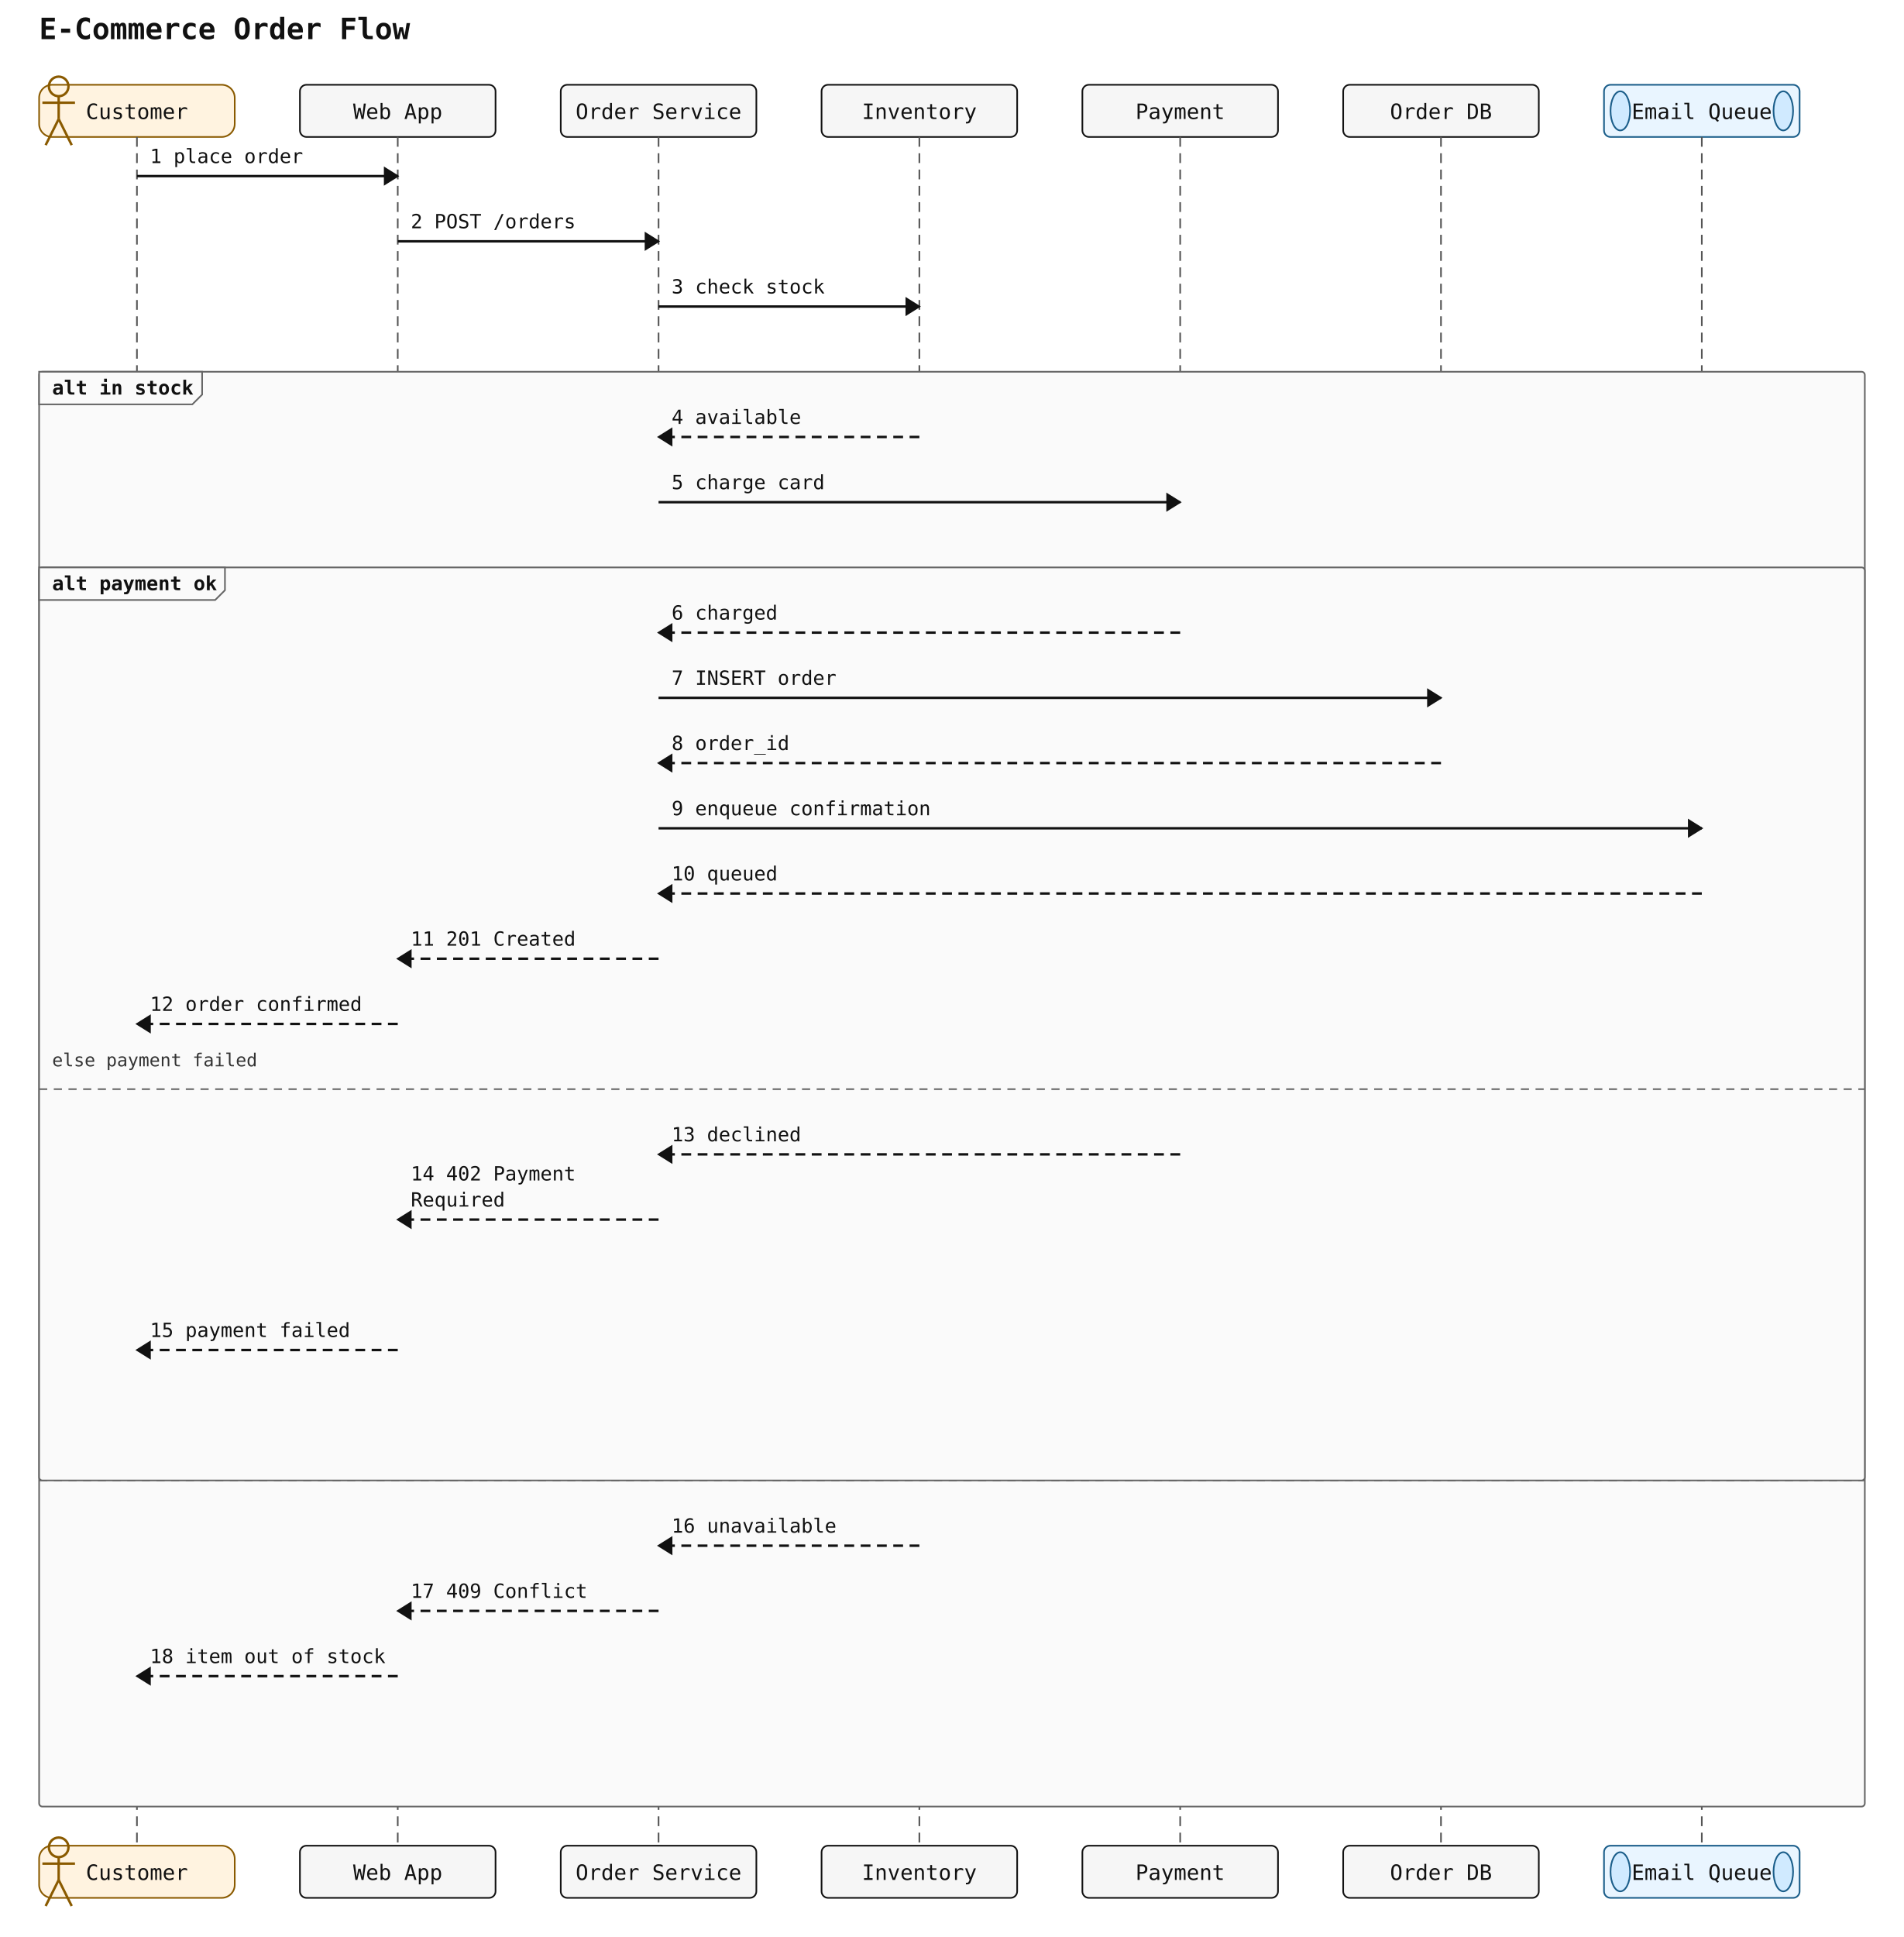
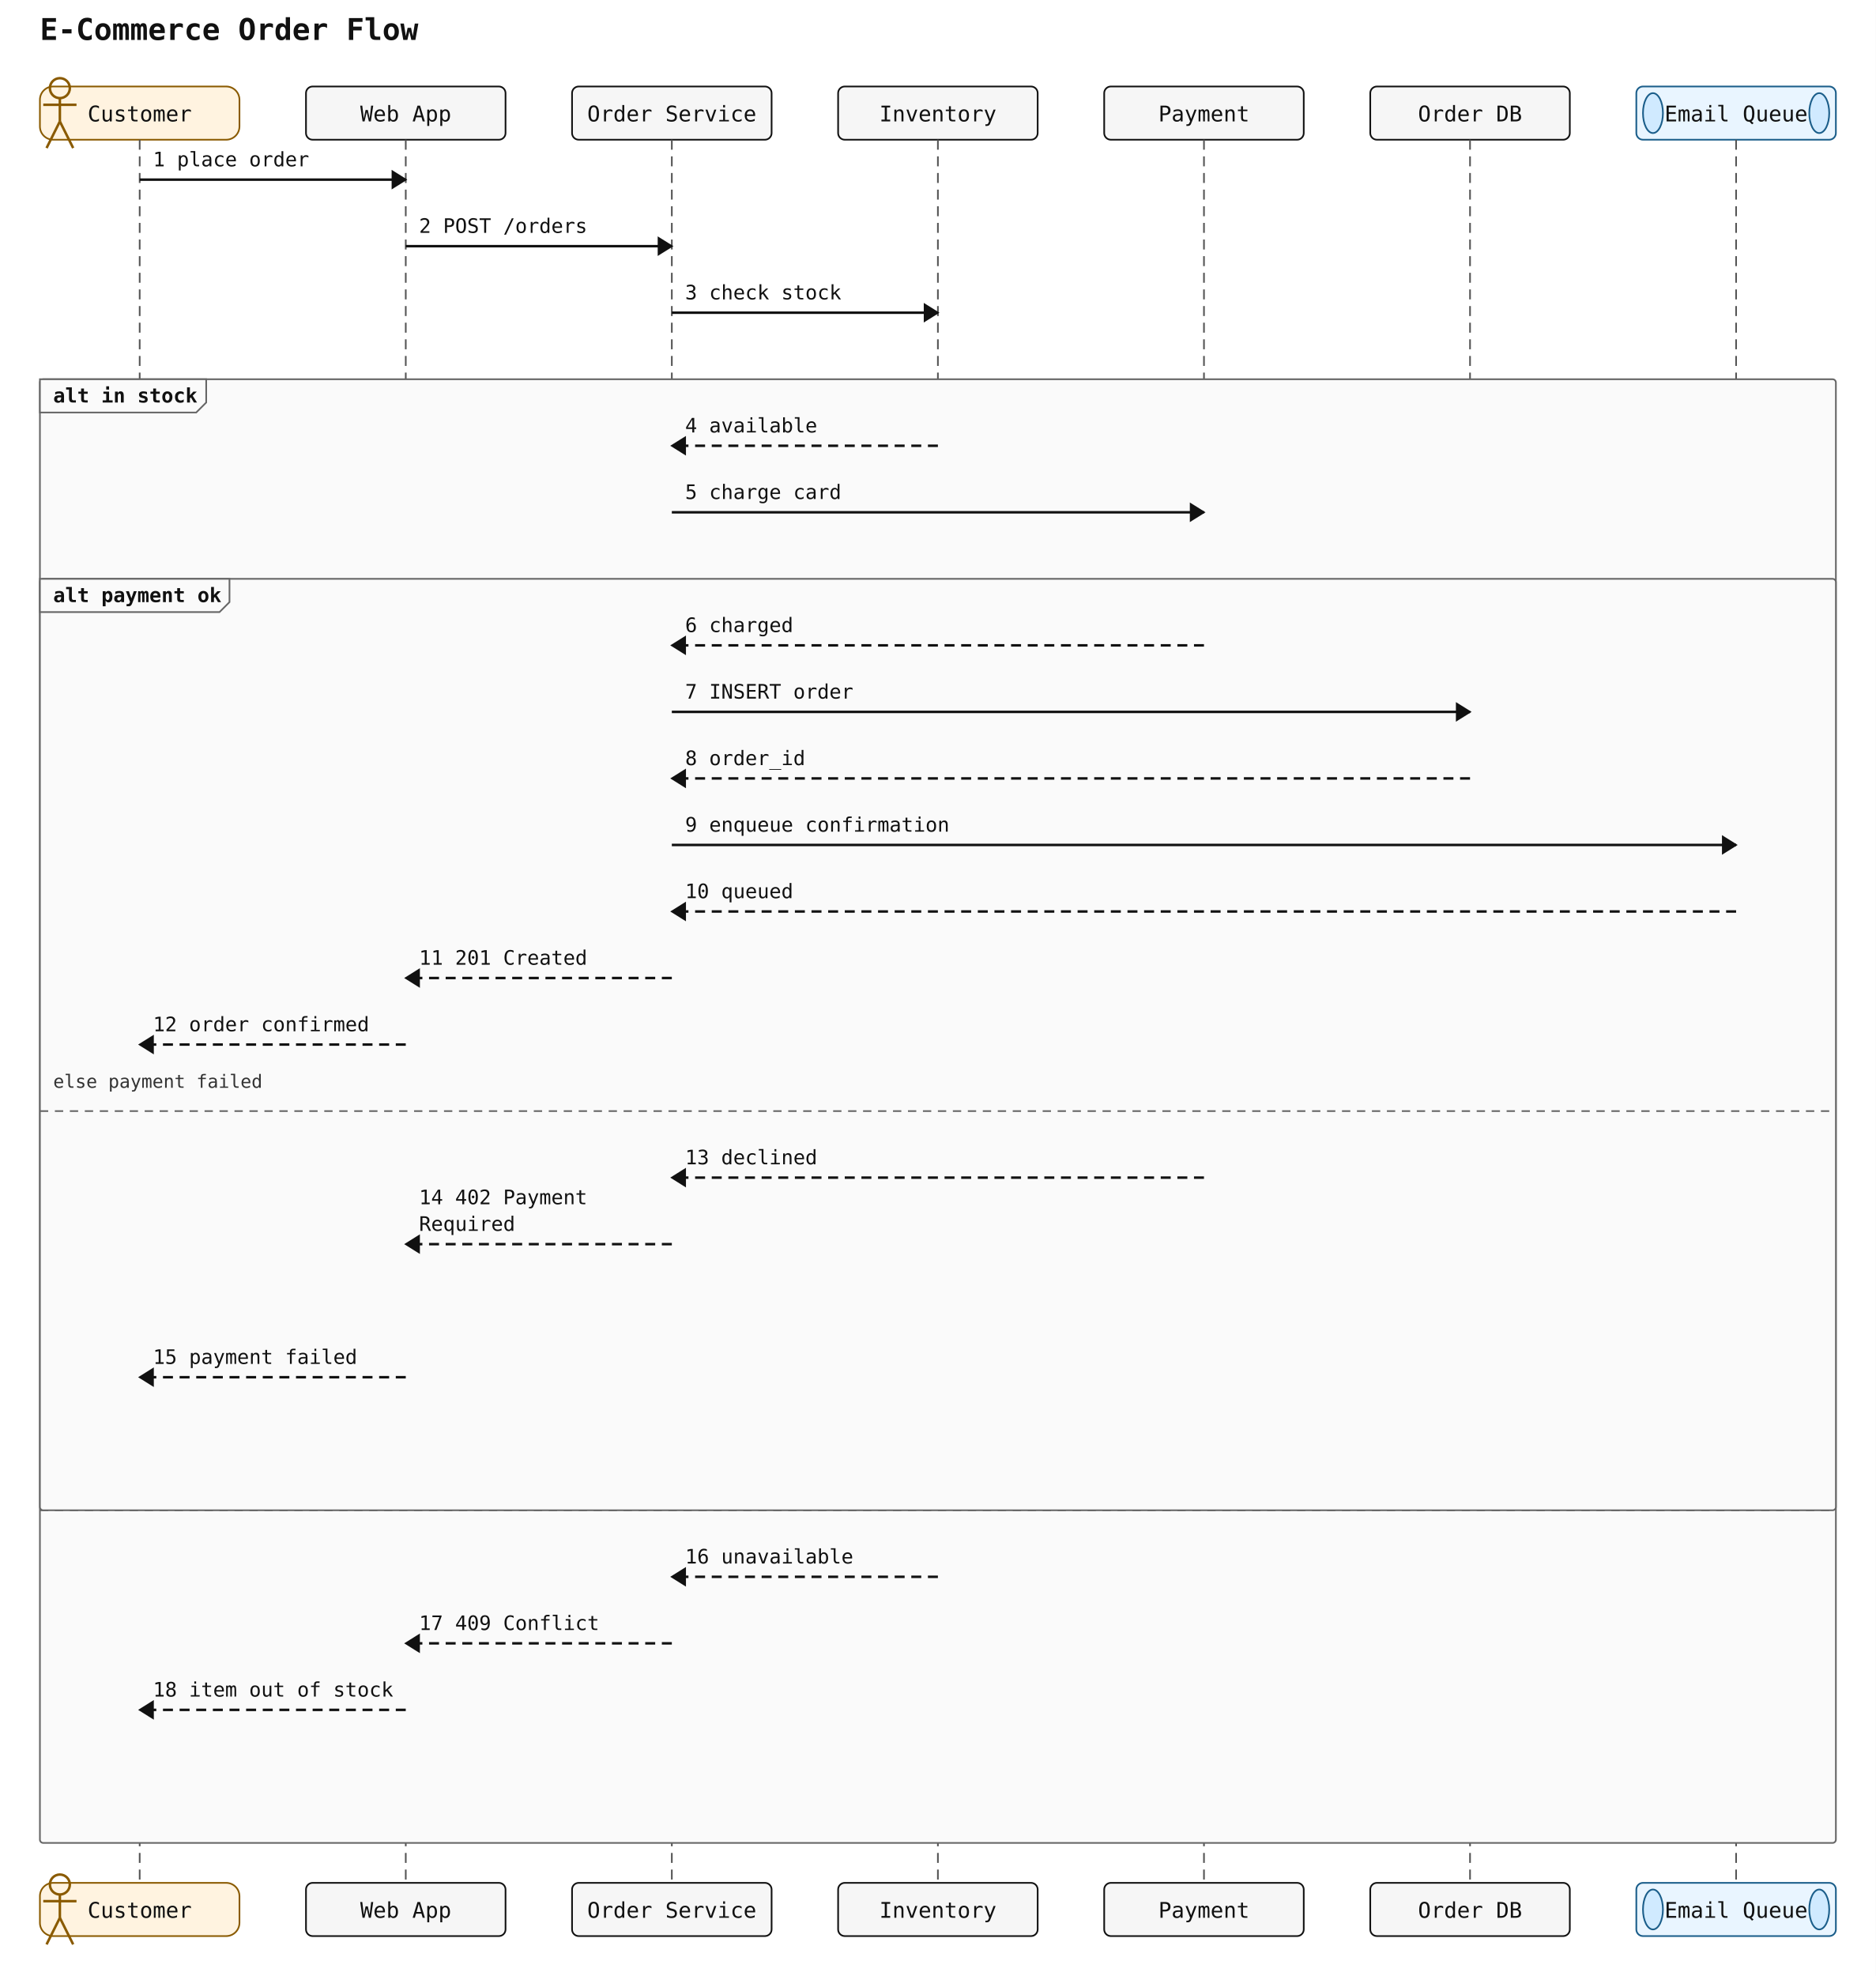
- <svg xmlns="http://www.w3.org/2000/svg" width="1168" height="1188" viewBox="0 0 1168 1188">
+ <svg xmlns="http://www.w3.org/2000/svg" width="1128" height="1188" viewBox="0 0 1128 1188">
  <rect width="100%" height="100%" fill="white" />
  <text x="24" y="24" font-family="monospace" font-size="18" font-weight="600" fill="#111">E-Commerce Order Flow</text>
  <rect x="24" y="52" width="120" height="32" rx="8" ry="8" fill="#fff3e0" stroke="#8a5a00" stroke-width="1" />
  <circle cx="36" cy="53" r="6" fill="none" stroke="#8a5a00" stroke-width="1.5" />
  <line x1="36" y1="59" x2="36" y2="73" stroke="#8a5a00" stroke-width="1.5" />
  <line x1="26" y1="63" x2="46" y2="63" stroke="#8a5a00" stroke-width="1.5" />
  <line x1="36" y1="73" x2="28" y2="89" stroke="#8a5a00" stroke-width="1.5" />
  <line x1="36" y1="73" x2="44" y2="89" stroke="#8a5a00" stroke-width="1.5" />
  <text x="84" y="73" text-anchor="middle" font-family="monospace" font-size="13" fill="#111111">Customer</text>
  <rect x="184" y="52" width="120" height="32" rx="4" ry="4" fill="#f6f6f6" stroke="#111" stroke-width="1" />
  <text x="244" y="73" text-anchor="middle" font-family="monospace" font-size="13" fill="#111111">Web App</text>
  <rect x="344" y="52" width="120" height="32" rx="4" ry="4" fill="#f6f6f6" stroke="#111" stroke-width="1" />
  <text x="404" y="73" text-anchor="middle" font-family="monospace" font-size="13" fill="#111111">Order Service</text>
  <rect x="504" y="52" width="120" height="32" rx="4" ry="4" fill="#f6f6f6" stroke="#111" stroke-width="1" />
  <text x="564" y="73" text-anchor="middle" font-family="monospace" font-size="13" fill="#111111">Inventory</text>
  <rect x="664" y="52" width="120" height="32" rx="4" ry="4" fill="#f6f6f6" stroke="#111" stroke-width="1" />
  <text x="724" y="73" text-anchor="middle" font-family="monospace" font-size="13" fill="#111111">Payment</text>
  <rect x="824" y="52" width="120" height="32" rx="4" ry="4" fill="#f6f6f6" stroke="#111" stroke-width="1" />
  <text x="884" y="73" text-anchor="middle" font-family="monospace" font-size="13" fill="#111111">Order DB</text>
  <rect x="984" y="52" width="120" height="32" rx="4" ry="4" fill="#e9f5ff" stroke="#1b5e8a" stroke-width="1" />
  <ellipse cx="994" cy="68" rx="6" ry="12" fill="#d0eaff" stroke="#1b5e8a" stroke-width="1" />
  <ellipse cx="1094" cy="68" rx="6" ry="12" fill="#d0eaff" stroke="#1b5e8a" stroke-width="1" />
  <text x="1044" y="73" text-anchor="middle" font-family="monospace" font-size="13" fill="#111111">Email Queue</text>
  <line x1="84" y1="84" x2="84" y2="1132" stroke="#555" stroke-width="1" stroke-dasharray="6 4" />
  <line x1="244" y1="84" x2="244" y2="1132" stroke="#555" stroke-width="1" stroke-dasharray="6 4" />
  <line x1="404" y1="84" x2="404" y2="1132" stroke="#555" stroke-width="1" stroke-dasharray="6 4" />
  <line x1="564" y1="84" x2="564" y2="1132" stroke="#555" stroke-width="1" stroke-dasharray="6 4" />
  <line x1="724" y1="84" x2="724" y2="1132" stroke="#555" stroke-width="1" stroke-dasharray="6 4" />
  <line x1="884" y1="84" x2="884" y2="1132" stroke="#555" stroke-width="1" stroke-dasharray="6 4" />
  <line x1="1044" y1="84" x2="1044" y2="1132" stroke="#555" stroke-width="1" stroke-dasharray="6 4" />
-   <rect x="24" y="228" width="1120" height="880" rx="2" ry="2" fill="#fafafa" stroke="#666" stroke-width="1" />
+   <rect x="24" y="228" width="1080" height="880" rx="2" ry="2" fill="#fafafa" stroke="#666" stroke-width="1" />
  <polygon points="24,228 124,228 124,242 118,248 24,248" fill="#fafafa" stroke="#666" stroke-width="1" />
  <text x="32" y="242" font-family="monospace" font-size="12" font-weight="600" fill="#111">alt in stock</text>
-   <line x1="24" y1="908" x2="1144" y2="908" stroke="#666" stroke-width="1" stroke-dasharray="5 4" />
+   <line x1="24" y1="908" x2="1104" y2="908" stroke="#666" stroke-width="1" stroke-dasharray="5 4" />
  <text x="32" y="894" font-family="monospace" font-size="11" fill="#333">else out of stock</text>
-   <rect x="24" y="348" width="1120" height="560" rx="2" ry="2" fill="#fafafa" stroke="#666" stroke-width="1" />
+   <rect x="24" y="348" width="1080" height="560" rx="2" ry="2" fill="#fafafa" stroke="#666" stroke-width="1" />
  <polygon points="24,348 138,348 138,362 132,368 24,368" fill="#fafafa" stroke="#666" stroke-width="1" />
  <text x="32" y="362" font-family="monospace" font-size="12" font-weight="600" fill="#111">alt payment ok</text>
-   <line x1="24" y1="668" x2="1144" y2="668" stroke="#666" stroke-width="1" stroke-dasharray="5 4" />
+   <line x1="24" y1="668" x2="1104" y2="668" stroke="#666" stroke-width="1" stroke-dasharray="5 4" />
  <text x="32" y="654" font-family="monospace" font-size="11" fill="#333">else payment failed</text>
  <line x1="84" y1="108" x2="244" y2="108" stroke="#111" stroke-width="1.5" />
  <polygon points="244,108 236,103 236,113" fill="#111" stroke="#111" stroke-width="1" />
  <text x="92" y="100" text-anchor="start" font-family="monospace" font-size="12" fill="#111">1 place order</text>
  <line x1="244" y1="148" x2="404" y2="148" stroke="#111" stroke-width="1.5" />
  <polygon points="404,148 396,143 396,153" fill="#111" stroke="#111" stroke-width="1" />
  <text x="252" y="140" text-anchor="start" font-family="monospace" font-size="12" fill="#111">2 POST /orders</text>
  <line x1="404" y1="188" x2="564" y2="188" stroke="#111" stroke-width="1.5" />
  <polygon points="564,188 556,183 556,193" fill="#111" stroke="#111" stroke-width="1" />
  <text x="412" y="180" text-anchor="start" font-family="monospace" font-size="12" fill="#111">3 check stock</text>
  <line x1="564" y1="268" x2="404" y2="268" stroke="#111" stroke-width="1.5" stroke-dasharray="6 4" />
  <polygon points="404,268 412,263 412,273" fill="#111" stroke="#111" stroke-width="1" />
  <text x="412" y="260" text-anchor="start" font-family="monospace" font-size="12" fill="#111">4 available</text>
  <line x1="404" y1="308" x2="724" y2="308" stroke="#111" stroke-width="1.5" />
  <polygon points="724,308 716,303 716,313" fill="#111" stroke="#111" stroke-width="1" />
  <text x="412" y="300" text-anchor="start" font-family="monospace" font-size="12" fill="#111">5 charge card</text>
  <line x1="724" y1="388" x2="404" y2="388" stroke="#111" stroke-width="1.5" stroke-dasharray="6 4" />
  <polygon points="404,388 412,383 412,393" fill="#111" stroke="#111" stroke-width="1" />
  <text x="412" y="380" text-anchor="start" font-family="monospace" font-size="12" fill="#111">6 charged</text>
  <line x1="404" y1="428" x2="884" y2="428" stroke="#111" stroke-width="1.5" />
  <polygon points="884,428 876,423 876,433" fill="#111" stroke="#111" stroke-width="1" />
  <text x="412" y="420" text-anchor="start" font-family="monospace" font-size="12" fill="#111">7 INSERT order</text>
  <line x1="884" y1="468" x2="404" y2="468" stroke="#111" stroke-width="1.5" stroke-dasharray="6 4" />
  <polygon points="404,468 412,463 412,473" fill="#111" stroke="#111" stroke-width="1" />
  <text x="412" y="460" text-anchor="start" font-family="monospace" font-size="12" fill="#111">8 order_id</text>
  <line x1="404" y1="508" x2="1044" y2="508" stroke="#111" stroke-width="1.5" />
  <polygon points="1044,508 1036,503 1036,513" fill="#111" stroke="#111" stroke-width="1" />
  <text x="412" y="500" text-anchor="start" font-family="monospace" font-size="12" fill="#111">9 enqueue confirmation</text>
  <line x1="1044" y1="548" x2="404" y2="548" stroke="#111" stroke-width="1.5" stroke-dasharray="6 4" />
  <polygon points="404,548 412,543 412,553" fill="#111" stroke="#111" stroke-width="1" />
  <text x="412" y="540" text-anchor="start" font-family="monospace" font-size="12" fill="#111">10 queued</text>
  <line x1="404" y1="588" x2="244" y2="588" stroke="#111" stroke-width="1.5" stroke-dasharray="6 4" />
  <polygon points="244,588 252,583 252,593" fill="#111" stroke="#111" stroke-width="1" />
  <text x="252" y="580" text-anchor="start" font-family="monospace" font-size="12" fill="#111">11 201 Created</text>
  <line x1="244" y1="628" x2="84" y2="628" stroke="#111" stroke-width="1.5" stroke-dasharray="6 4" />
  <polygon points="84,628 92,623 92,633" fill="#111" stroke="#111" stroke-width="1" />
  <text x="92" y="620" text-anchor="start" font-family="monospace" font-size="12" fill="#111">12 order confirmed</text>
  <line x1="724" y1="708" x2="404" y2="708" stroke="#111" stroke-width="1.5" stroke-dasharray="6 4" />
  <polygon points="404,708 412,703 412,713" fill="#111" stroke="#111" stroke-width="1" />
  <text x="412" y="700" text-anchor="start" font-family="monospace" font-size="12" fill="#111">13 declined</text>
  <line x1="404" y1="748" x2="244" y2="748" stroke="#111" stroke-width="1.5" stroke-dasharray="6 4" />
  <polygon points="244,748 252,743 252,753" fill="#111" stroke="#111" stroke-width="1" />
  <text x="252" y="724" text-anchor="start" font-family="monospace" font-size="12" fill="#111">14 402 Payment</text>
  <text x="252" y="740" text-anchor="start" font-family="monospace" font-size="12" fill="#111">Required</text>
  <line x1="244" y1="828" x2="84" y2="828" stroke="#111" stroke-width="1.5" stroke-dasharray="6 4" />
  <polygon points="84,828 92,823 92,833" fill="#111" stroke="#111" stroke-width="1" />
  <text x="92" y="820" text-anchor="start" font-family="monospace" font-size="12" fill="#111">15 payment failed</text>
  <line x1="564" y1="948" x2="404" y2="948" stroke="#111" stroke-width="1.5" stroke-dasharray="6 4" />
  <polygon points="404,948 412,943 412,953" fill="#111" stroke="#111" stroke-width="1" />
  <text x="412" y="940" text-anchor="start" font-family="monospace" font-size="12" fill="#111">16 unavailable</text>
  <line x1="404" y1="988" x2="244" y2="988" stroke="#111" stroke-width="1.5" stroke-dasharray="6 4" />
  <polygon points="244,988 252,983 252,993" fill="#111" stroke="#111" stroke-width="1" />
  <text x="252" y="980" text-anchor="start" font-family="monospace" font-size="12" fill="#111">17 409 Conflict</text>
  <line x1="244" y1="1028" x2="84" y2="1028" stroke="#111" stroke-width="1.5" stroke-dasharray="6 4" />
  <polygon points="84,1028 92,1023 92,1033" fill="#111" stroke="#111" stroke-width="1" />
  <text x="92" y="1020" text-anchor="start" font-family="monospace" font-size="12" fill="#111">18 item out of stock</text>
  <rect x="24" y="1132" width="120" height="32" rx="8" ry="8" fill="#fff3e0" stroke="#8a5a00" stroke-width="1" />
  <circle cx="36" cy="1133" r="6" fill="none" stroke="#8a5a00" stroke-width="1.5" />
  <line x1="36" y1="1139" x2="36" y2="1153" stroke="#8a5a00" stroke-width="1.5" />
  <line x1="26" y1="1143" x2="46" y2="1143" stroke="#8a5a00" stroke-width="1.5" />
  <line x1="36" y1="1153" x2="28" y2="1169" stroke="#8a5a00" stroke-width="1.5" />
  <line x1="36" y1="1153" x2="44" y2="1169" stroke="#8a5a00" stroke-width="1.5" />
  <text x="84" y="1153" text-anchor="middle" font-family="monospace" font-size="13" fill="#111111">Customer</text>
  <rect x="184" y="1132" width="120" height="32" rx="4" ry="4" fill="#f6f6f6" stroke="#111" stroke-width="1" />
  <text x="244" y="1153" text-anchor="middle" font-family="monospace" font-size="13" fill="#111111">Web App</text>
  <rect x="344" y="1132" width="120" height="32" rx="4" ry="4" fill="#f6f6f6" stroke="#111" stroke-width="1" />
  <text x="404" y="1153" text-anchor="middle" font-family="monospace" font-size="13" fill="#111111">Order Service</text>
  <rect x="504" y="1132" width="120" height="32" rx="4" ry="4" fill="#f6f6f6" stroke="#111" stroke-width="1" />
  <text x="564" y="1153" text-anchor="middle" font-family="monospace" font-size="13" fill="#111111">Inventory</text>
  <rect x="664" y="1132" width="120" height="32" rx="4" ry="4" fill="#f6f6f6" stroke="#111" stroke-width="1" />
  <text x="724" y="1153" text-anchor="middle" font-family="monospace" font-size="13" fill="#111111">Payment</text>
  <rect x="824" y="1132" width="120" height="32" rx="4" ry="4" fill="#f6f6f6" stroke="#111" stroke-width="1" />
  <text x="884" y="1153" text-anchor="middle" font-family="monospace" font-size="13" fill="#111111">Order DB</text>
  <rect x="984" y="1132" width="120" height="32" rx="4" ry="4" fill="#e9f5ff" stroke="#1b5e8a" stroke-width="1" />
  <ellipse cx="994" cy="1148" rx="6" ry="12" fill="#d0eaff" stroke="#1b5e8a" stroke-width="1" />
  <ellipse cx="1094" cy="1148" rx="6" ry="12" fill="#d0eaff" stroke="#1b5e8a" stroke-width="1" />
  <text x="1044" y="1153" text-anchor="middle" font-family="monospace" font-size="13" fill="#111111">Email Queue</text>
</svg>
